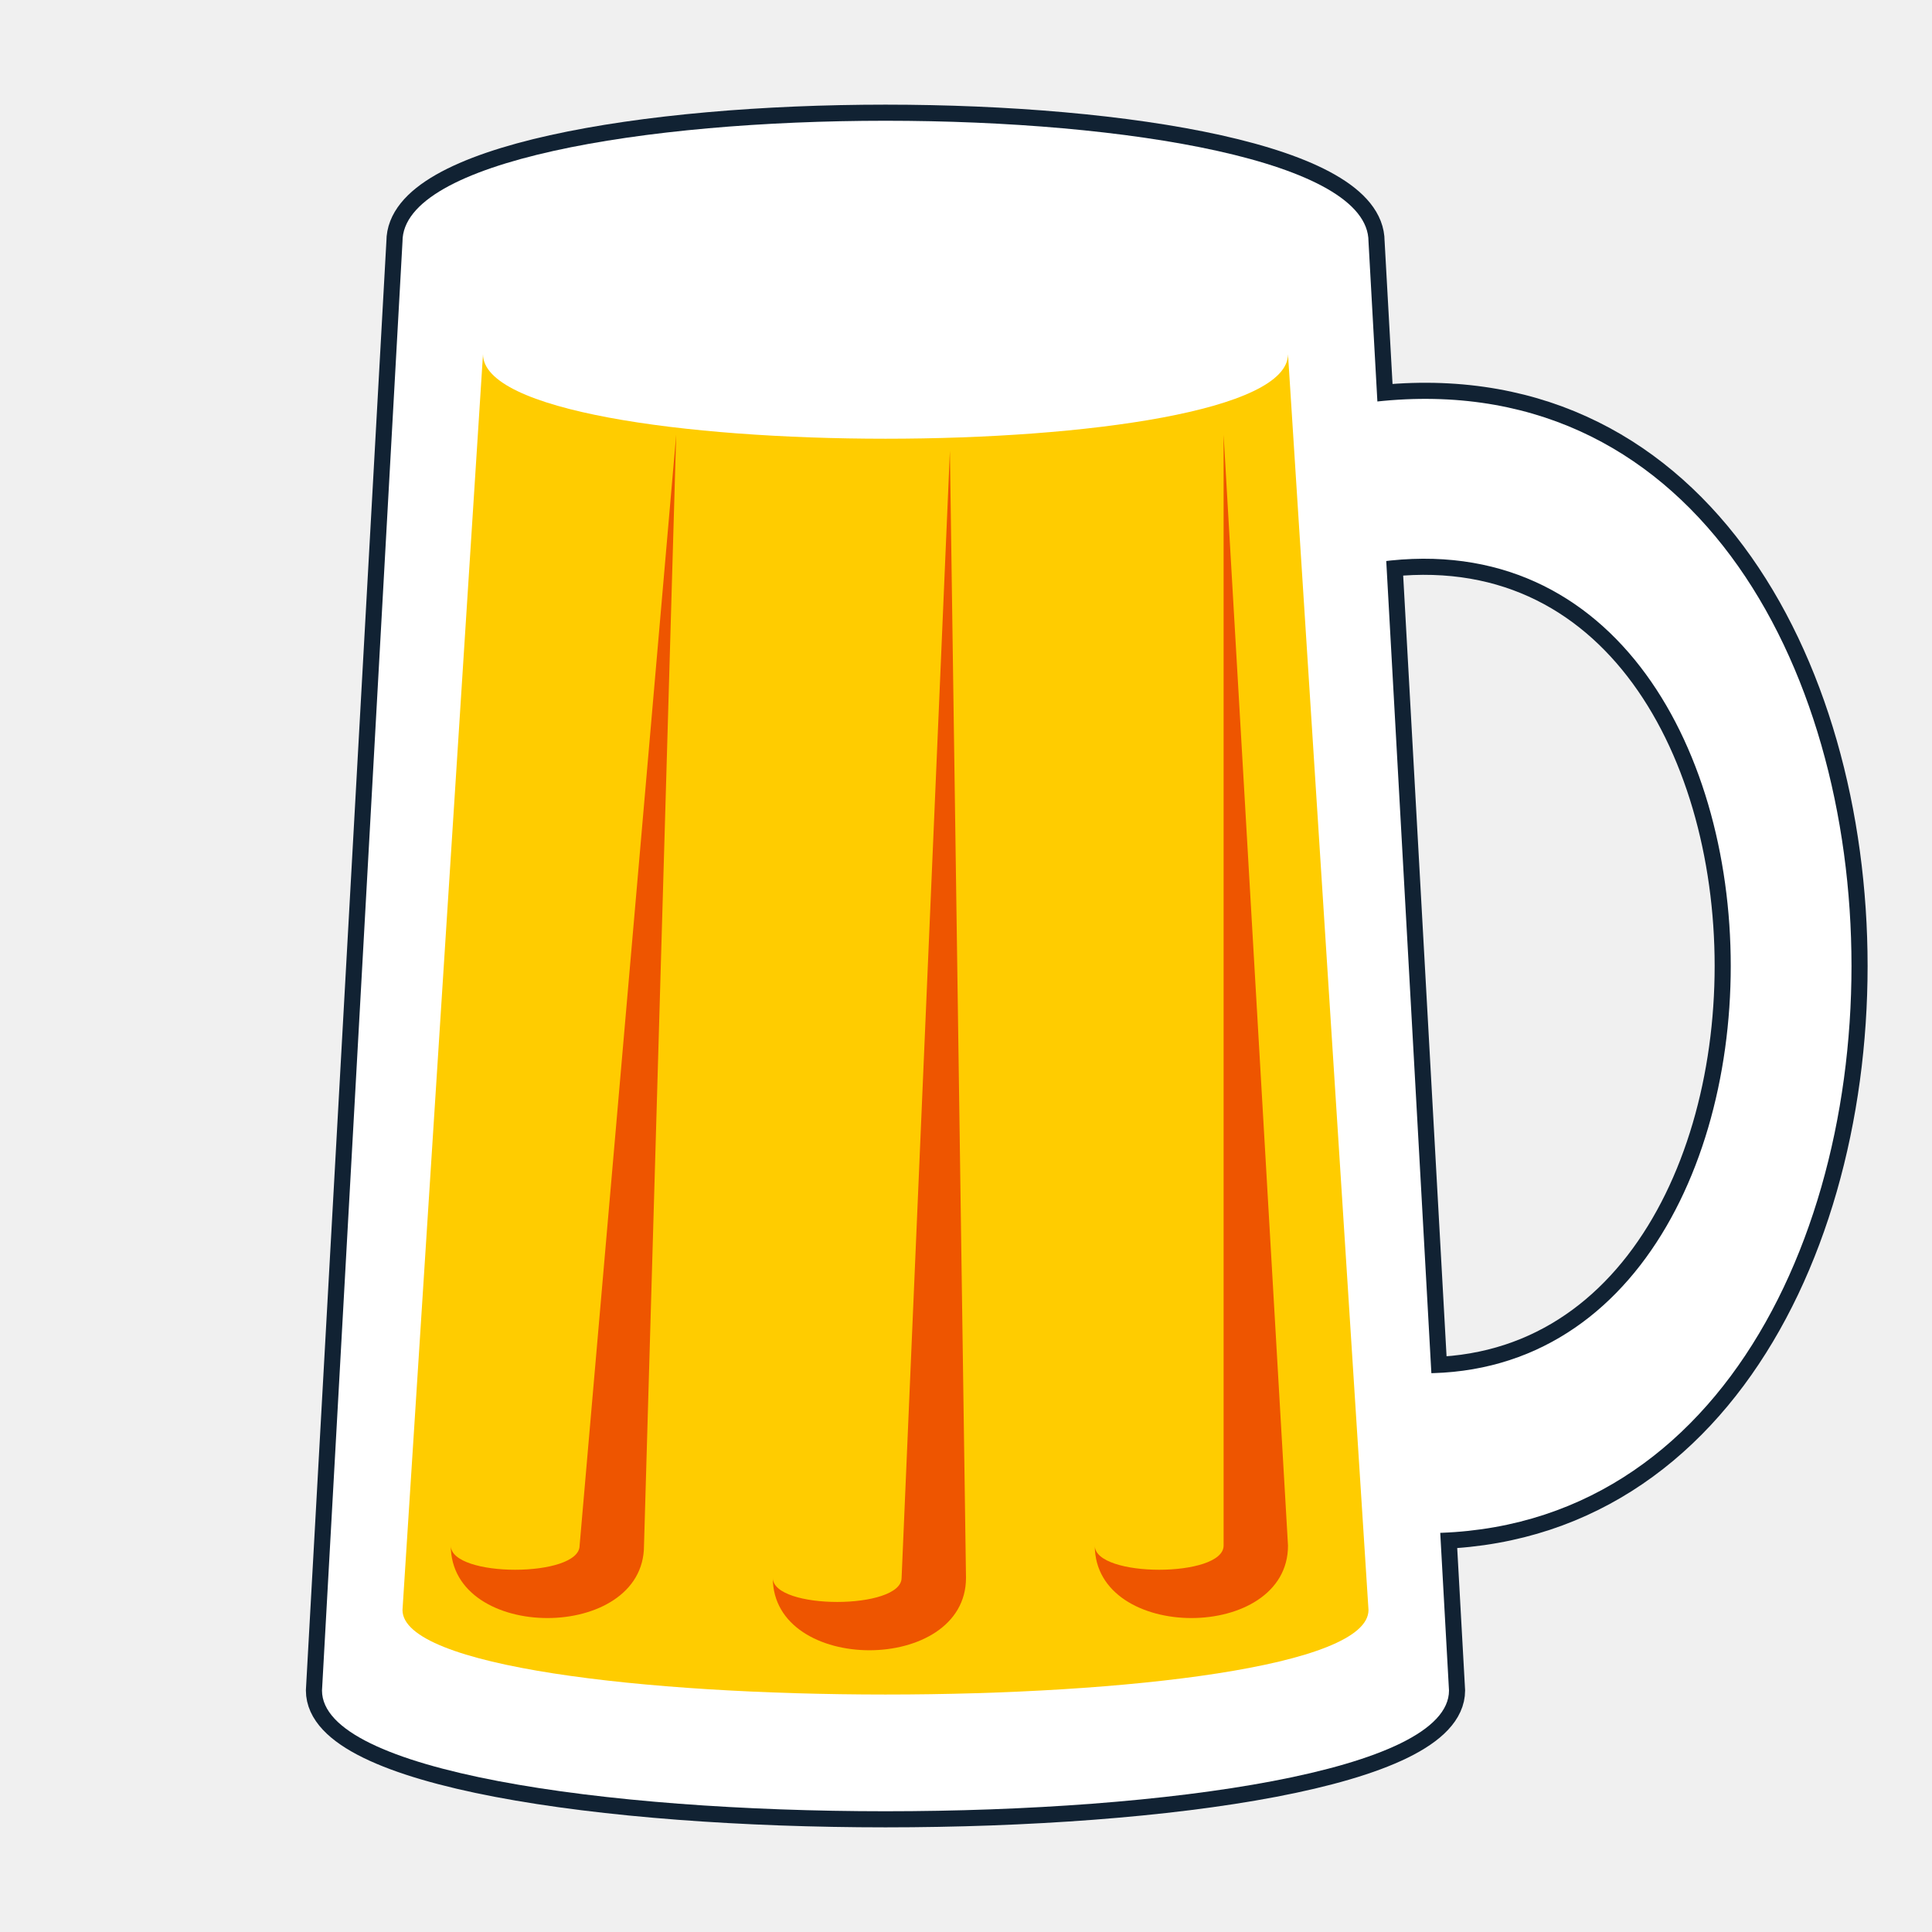
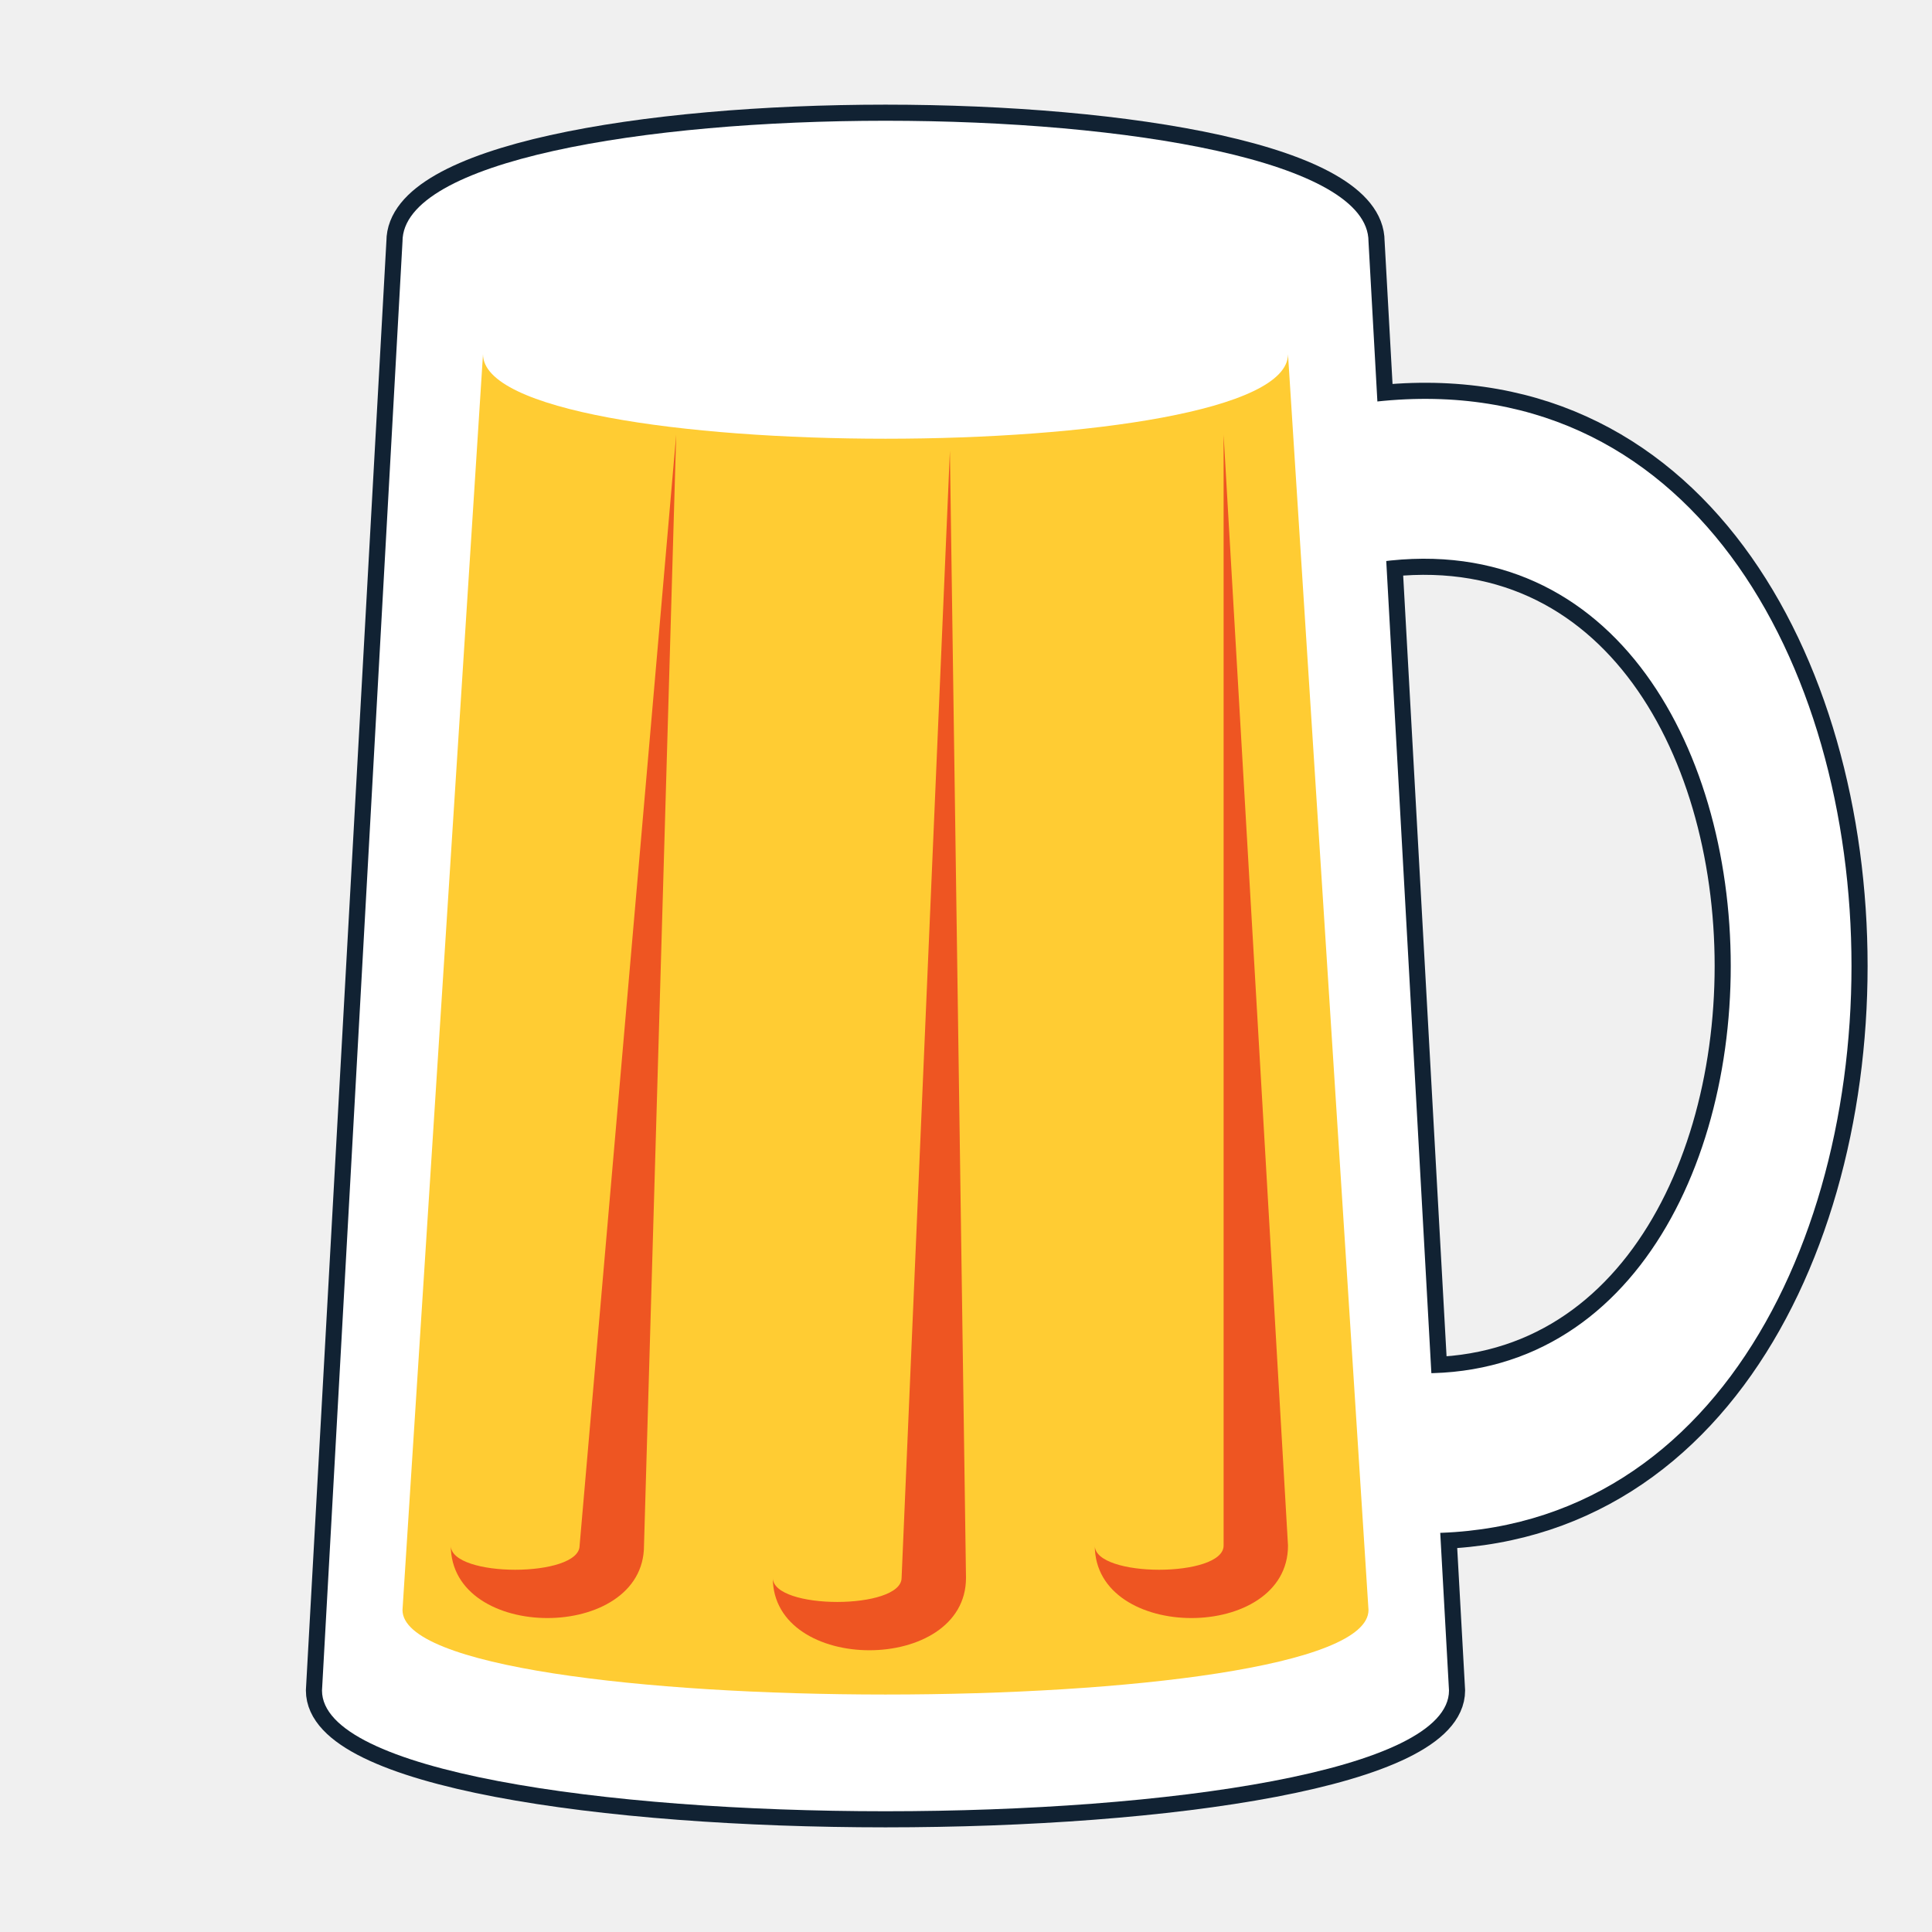
<svg xmlns="http://www.w3.org/2000/svg" viewBox="0 0 120 120" width="60" height="60">
  <path stroke="#123" stroke-width="2" stroke-linejoin="round" d="M85,25c40-5,40,75,0,70v-10c30,5,30-55,0-50zM20,105c0,10,70,10,70,0l-5-90c0-10-60-10-60,0l-5,90z" />
  <path fill="#fff" d="M85,25c40-5,40,75,0,70v-10c30,5,30-55,0-50z" />
  <path fill="#fff" d="M20,105c0,10,70,10,70,0l-5-90c0-10-60-10-60,0l-5,90z" />
-   <path fill="#fc0" d="M25,100c0,7,60,7,60,0l-5-78c0,7-50,7-50,0l-5,78z" />
-   <path fill="#e50" d="M28,96c0,6,12,6,12,0l2-69l-6,69c0,2-8,2-8,0zM48,98c0,6,12,6,12,0l-1-70l-3,70c0,2-8,2-8,0zM68,96c0,6,12,6,12,0l-4-69v69c0,2-8,2-8,0z" />
+   <path fill="#fc3" d="M25,100c0,7,60,7,60,0l-5-78c0,7-50,7-50,0l-5,78z" />
+   <path fill="#e52" d="M28,96c0,6,12,6,12,0l2-69l-6,69c0,2-8,2-8,0zM48,98c0,6,12,6,12,0l-1-70l-3,70c0,2-8,2-8,0zM68,96c0,6,12,6,12,0l-4-69v69c0,2-8,2-8,0z" />
</svg>
